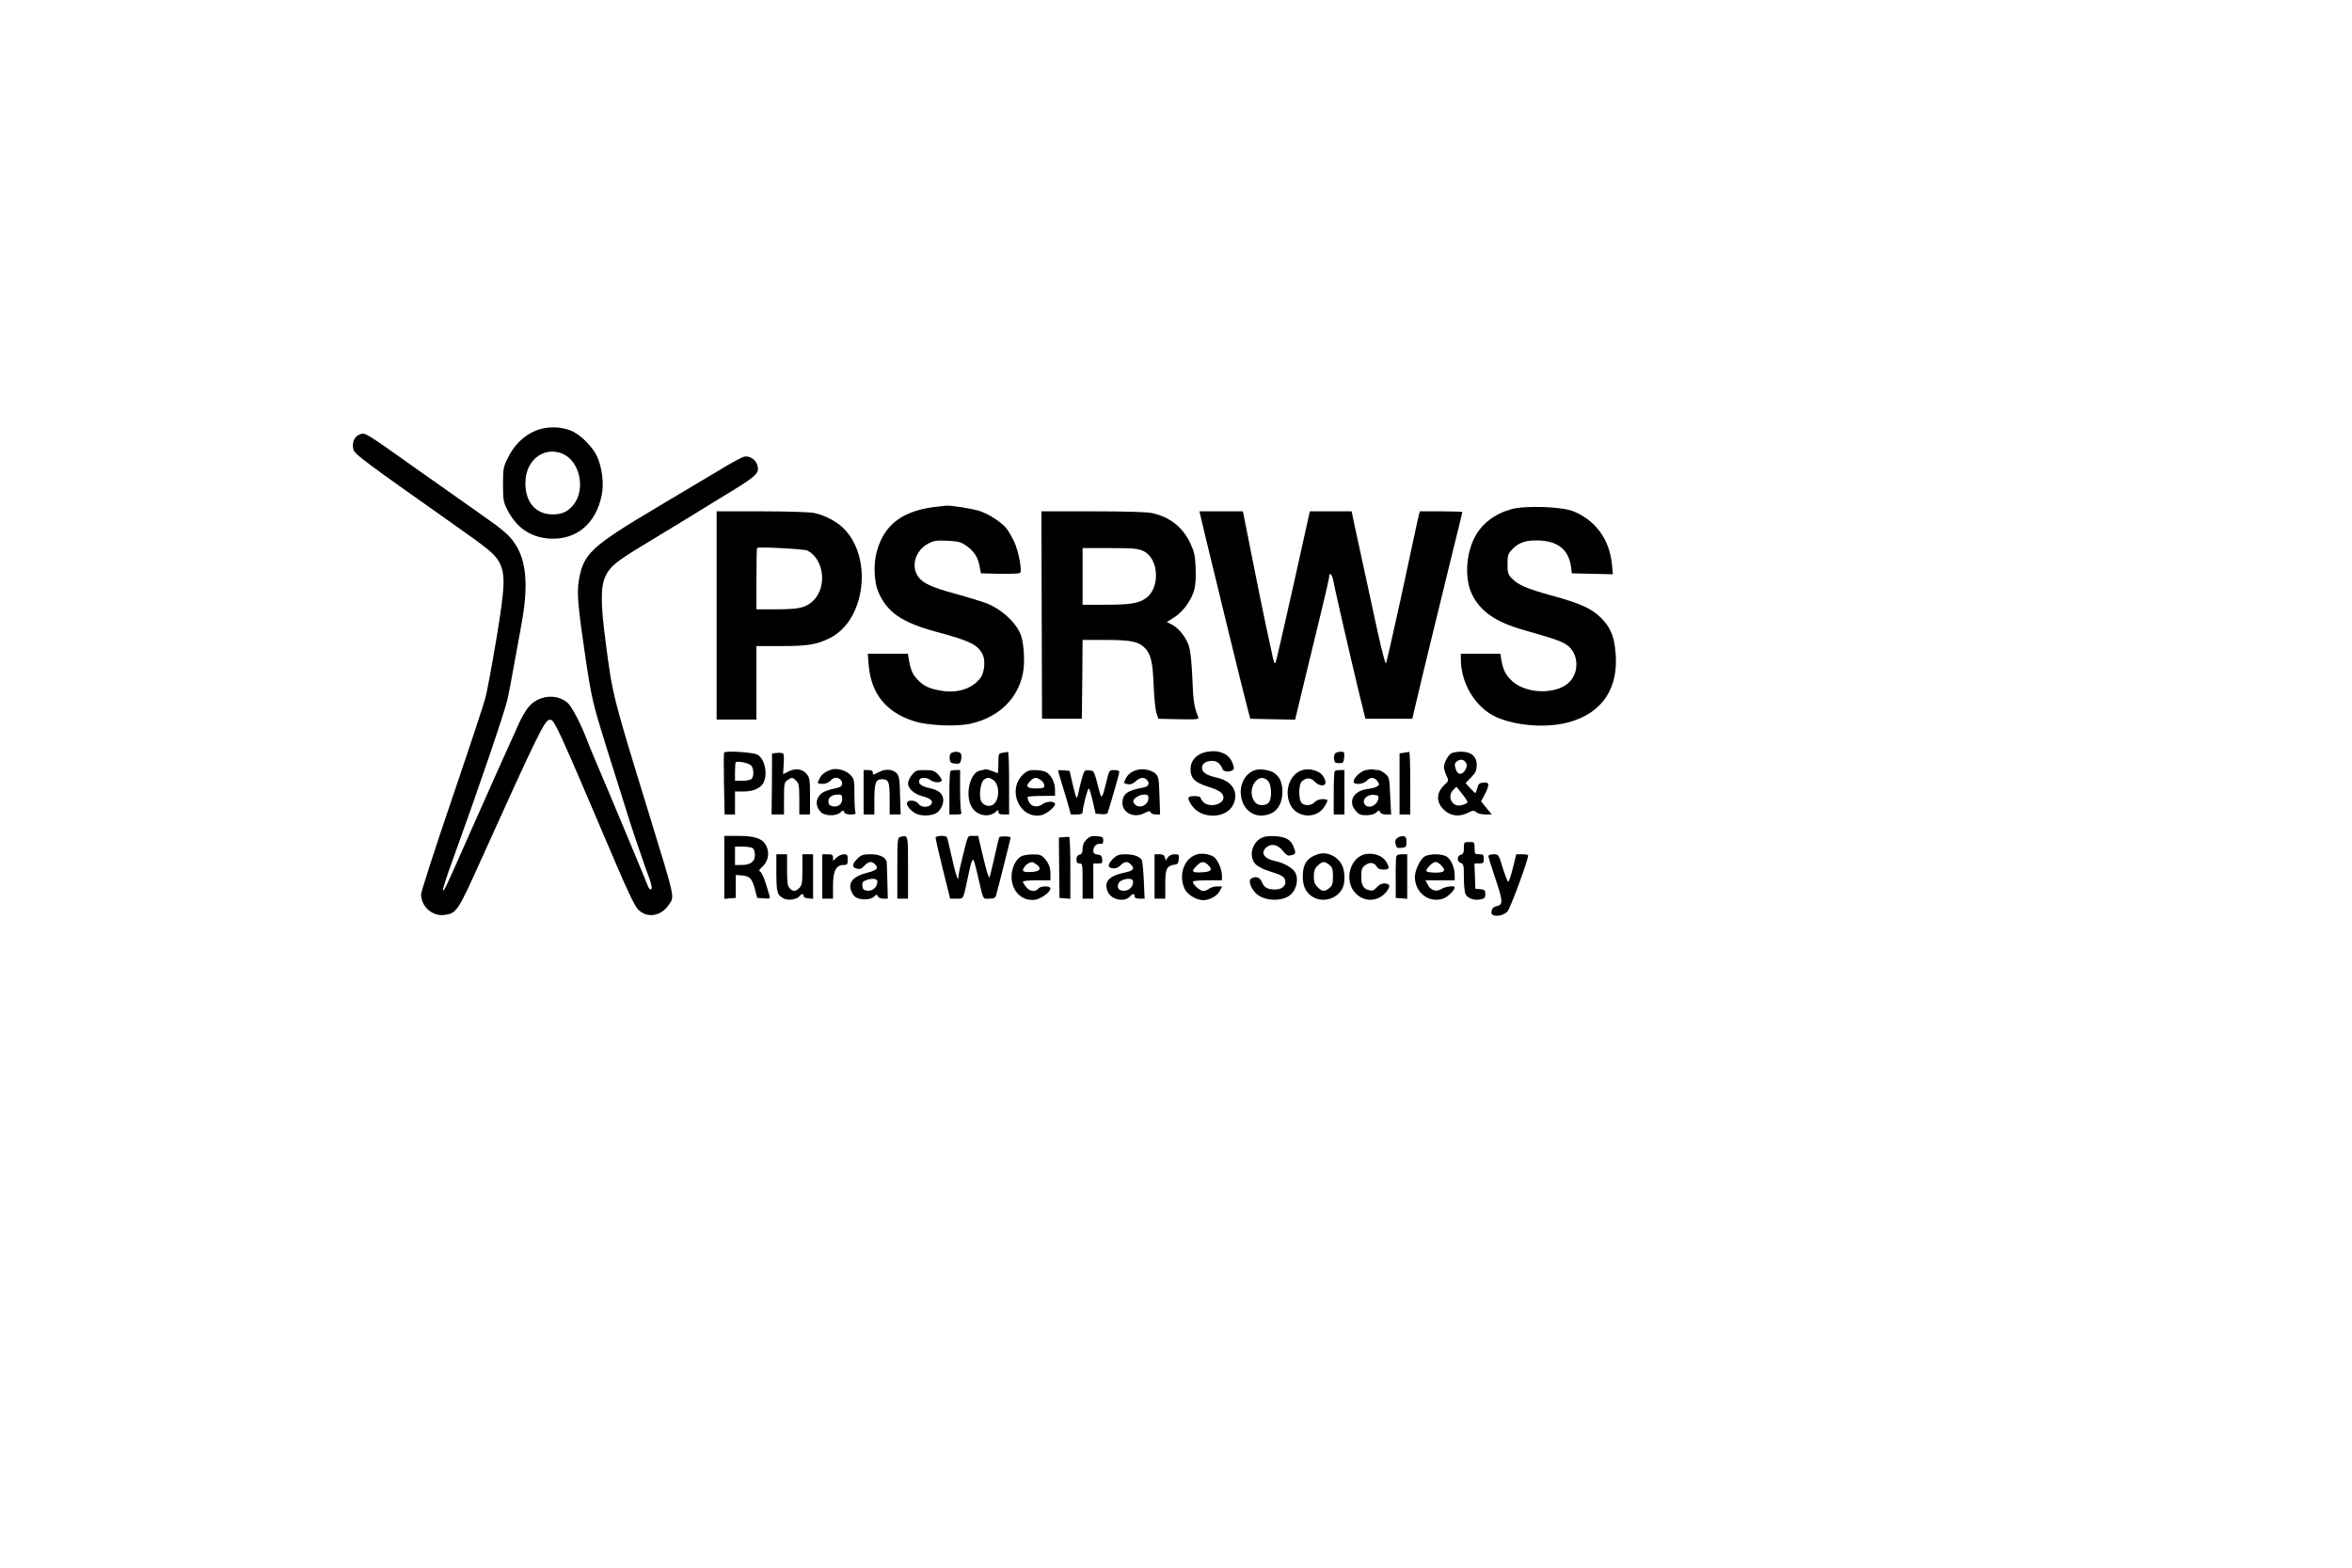
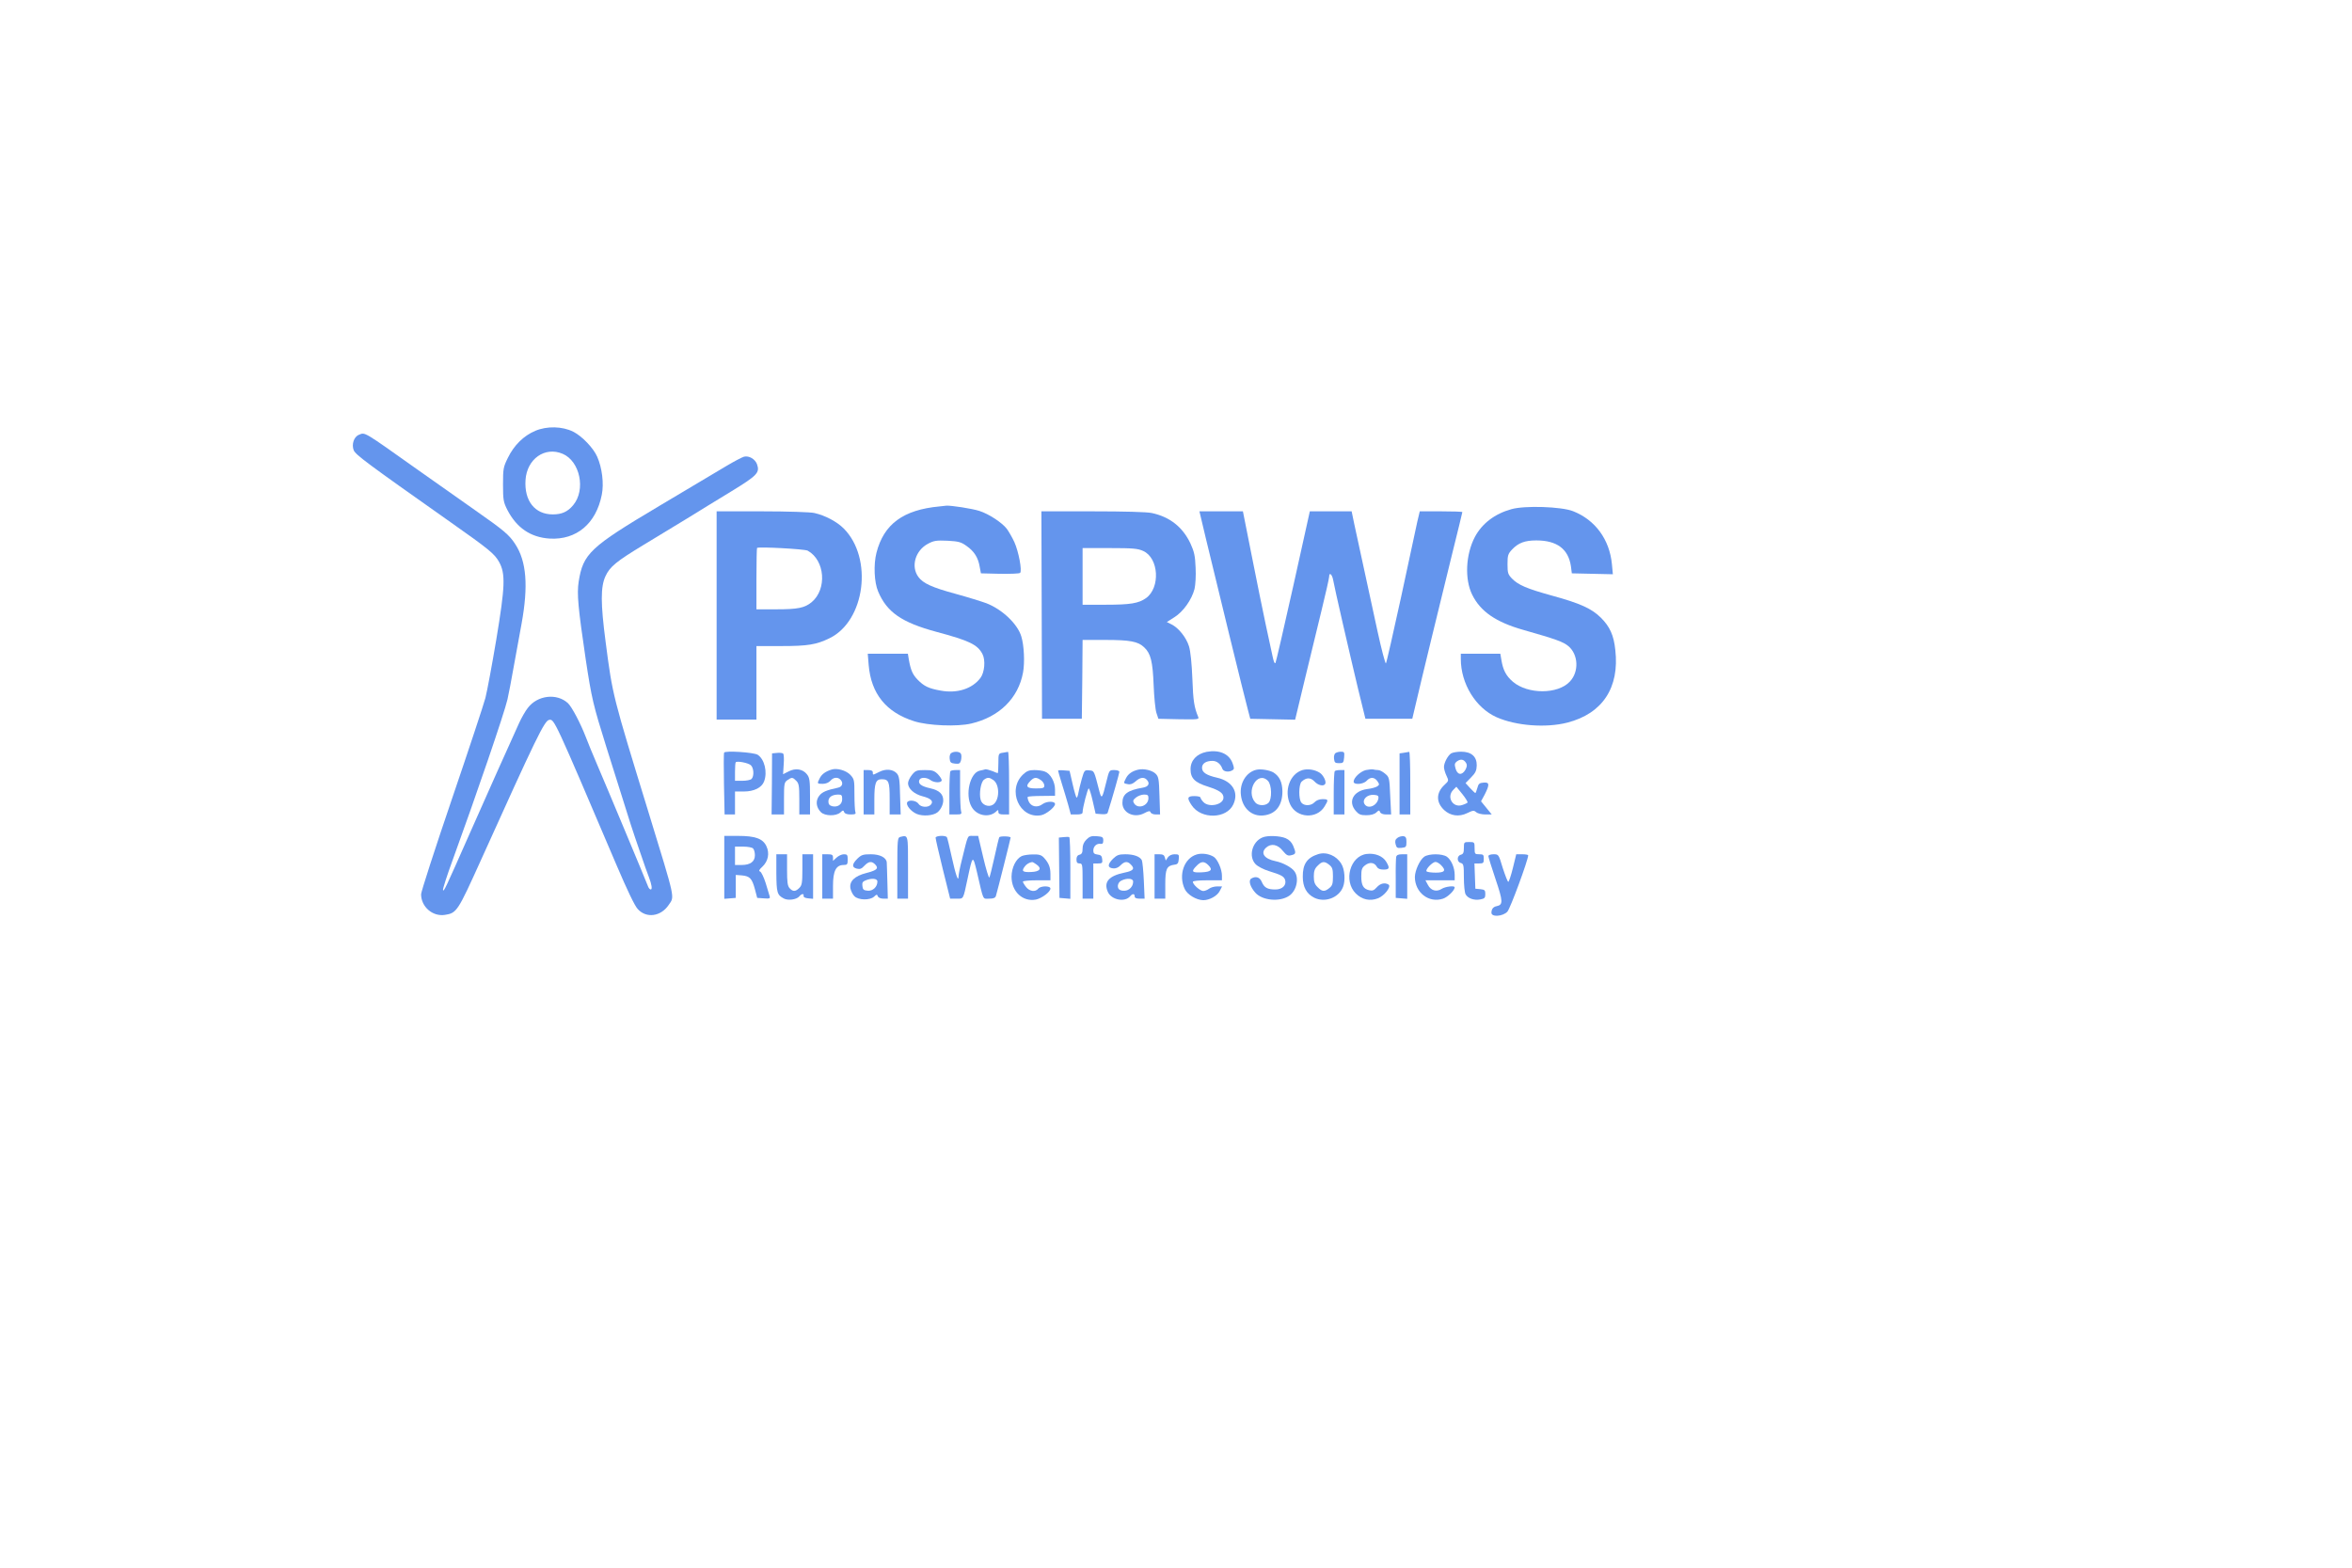
<svg xmlns="http://www.w3.org/2000/svg" version="1.0" width="1536pt" height="1024pt" viewBox="0 0 1536 1024" preserveAspectRatio="xMidYMid meet">
-   <g transform="translate(0,1024) scale(0.1,-0.1)" fill="#000000" stroke="none">
+   <g transform="translate(0,1024) scale(0.1,-0.1)" fill="#6495ED" stroke="none">
    <path d="M3496 7426 c-76 -32 -139 -94 -179 -176 -30 -61 -32 -71 -32 -175 0 -101 3 -115 28 -165 61 -118 152 -180 277 -188 175 -10 303 98 340 286 15 73 2 177 -30 249 -25 57 -99 134 -156 163 -72 36 -172 38 -248 6z m178 -150 c114 -48 153 -236 69 -336 -36 -43 -74 -60 -133 -60 -117 0 -187 88 -178 225 9 137 126 220 242 171z" />
    <path d="M2344 7400 c-33 -13 -49 -63 -34 -101 13 -30 78 -79 631 -469 253 -178 289 -208 318 -260 43 -77 40 -159 -18 -508 -28 -167 -60 -338 -71 -381 -11 -42 -110 -341 -220 -664 -110 -323 -200 -602 -200 -618 0 -82 75 -147 155 -135 78 12 84 22 235 356 363 804 416 914 447 918 33 5 33 5 439 -948 70 -164 119 -267 139 -288 56 -62 151 -49 202 27 39 58 47 22 -132 606 -234 762 -234 759 -280 1113 -33 251 -33 359 -1 428 29 63 71 97 251 206 77 47 203 123 280 170 77 48 210 129 295 181 165 101 183 120 164 174 -12 34 -52 58 -85 50 -14 -4 -65 -31 -114 -60 -50 -30 -247 -147 -440 -262 -452 -269 -497 -311 -526 -495 -12 -80 -4 -167 46 -506 39 -258 49 -299 135 -574 34 -107 72 -229 85 -270 64 -207 87 -277 133 -410 27 -80 54 -156 60 -170 18 -47 23 -80 12 -80 -6 0 -13 8 -17 18 -11 30 -279 672 -333 797 -28 66 -62 147 -74 180 -35 91 -91 197 -117 222 -73 67 -199 52 -262 -31 -16 -20 -41 -64 -57 -99 -61 -133 -213 -474 -325 -727 -159 -360 -167 -377 -172 -363 -2 6 26 94 63 195 155 426 337 958 358 1049 8 35 26 129 40 209 14 80 38 208 52 285 45 247 33 409 -42 522 -38 59 -75 90 -258 218 -71 50 -242 170 -380 268 -358 254 -341 244 -382 227z" />
    <path d="M6135 6932 c-236 -22 -363 -115 -411 -302 -20 -77 -15 -194 11 -254 57 -135 154 -202 380 -263 217 -58 269 -84 301 -145 21 -40 14 -120 -13 -156 -53 -71 -152 -103 -260 -83 -79 14 -109 29 -151 72 -32 33 -45 63 -57 132 l-6 37 -131 0 -131 0 6 -74 c16 -188 114 -309 297 -367 91 -29 280 -37 373 -15 183 43 307 165 338 333 12 64 7 177 -11 235 -24 82 -125 178 -229 218 -30 11 -120 39 -200 61 -155 42 -213 69 -243 110 -51 68 -21 173 62 217 39 21 55 23 128 20 71 -4 88 -8 124 -34 50 -35 76 -76 86 -136 l8 -43 123 -3 c69 -1 128 1 133 6 14 14 -10 141 -38 202 -14 30 -36 68 -49 86 -32 41 -117 97 -180 117 -47 15 -183 36 -215 34 -8 -1 -28 -3 -45 -5z" />
    <path d="M9870 6914 c-108 -30 -191 -93 -238 -181 -60 -114 -68 -275 -18 -377 54 -110 155 -180 336 -231 211 -60 258 -77 292 -105 66 -55 71 -168 10 -232 -78 -84 -275 -84 -372 -1 -44 38 -64 75 -75 142 l-7 41 -129 0 -129 0 0 -34 c0 -162 97 -320 234 -381 127 -56 321 -71 462 -35 229 59 341 228 313 474 -10 97 -36 153 -94 211 -59 59 -135 94 -318 144 -167 46 -222 70 -263 112 -26 27 -29 37 -29 94 0 57 3 67 30 96 41 43 83 59 158 59 135 0 209 -56 226 -168 l6 -47 134 -3 134 -3 -6 64 c-15 163 -109 291 -254 348 -76 30 -316 38 -403 13z" />
    <path d="M4680 6220 l0 -680 130 0 130 0 0 240 0 240 163 0 c172 0 228 9 314 51 233 113 286 523 93 717 -45 45 -121 85 -191 101 -24 6 -177 11 -341 11 l-298 0 0 -680z m595 423 c113 -63 127 -251 26 -336 -46 -38 -90 -47 -233 -47 l-128 0 0 198 c0 109 2 201 4 203 9 9 312 -7 331 -18z" />
    <path d="M6803 6223 l2 -678 130 0 130 0 3 258 2 257 148 0 c163 0 214 -10 254 -48 43 -40 56 -93 62 -248 3 -77 11 -158 18 -180 l13 -39 134 -3 c125 -2 133 -1 126 15 -26 62 -33 105 -38 248 -4 100 -12 180 -22 213 -18 58 -68 121 -115 144 l-30 15 49 31 c58 36 114 115 132 185 6 26 10 87 7 140 -3 77 -9 103 -34 158 -51 107 -135 173 -252 198 -33 7 -178 11 -387 11 l-334 0 2 -677z m663 418 c102 -46 113 -240 18 -308 -48 -34 -102 -43 -261 -43 l-153 0 0 185 0 185 178 0 c151 0 183 -3 218 -19z" />
    <path d="M7875 6723 c67 -280 253 -1041 273 -1113 l17 -65 146 -3 147 -3 62 258 c34 142 84 348 111 458 27 110 49 208 49 217 0 33 19 18 26 -19 9 -52 104 -465 162 -708 l49 -200 153 0 153 0 19 80 c34 148 170 707 239 987 38 153 69 280 69 283 0 3 -63 5 -139 5 l-139 0 -16 -67 c-8 -38 -56 -259 -106 -493 -51 -234 -95 -428 -99 -433 -4 -4 -29 90 -55 210 -87 400 -134 617 -152 701 l-17 82 -137 0 -136 0 -108 -487 c-60 -269 -112 -494 -116 -502 -5 -10 -12 6 -20 45 -7 32 -27 127 -45 209 -18 83 -58 282 -90 443 l-58 292 -142 0 -142 0 42 -177z" />
    <path d="M7880 5329 c-65 -13 -105 -56 -105 -113 0 -60 28 -88 116 -115 74 -24 99 -42 99 -71 0 -46 -93 -67 -130 -30 -11 11 -20 25 -20 30 0 6 -18 10 -40 10 -47 0 -50 -12 -17 -61 62 -92 227 -88 271 6 38 80 -5 152 -105 175 -71 16 -99 35 -99 65 0 28 26 45 68 45 29 0 54 -20 65 -52 7 -19 43 -24 66 -9 12 8 12 14 0 47 -23 61 -87 88 -169 73z" />
    <path d="M4729 5324 c-3 -5 -3 -98 -1 -206 l4 -198 34 0 34 0 0 75 0 75 58 0 c66 0 117 25 132 66 23 60 3 145 -42 174 -26 16 -213 28 -219 14z m174 -82 c20 -17 23 -72 5 -90 -7 -7 -34 -12 -60 -12 l-48 0 0 58 c0 32 2 61 5 63 9 10 81 -4 98 -19z" />
    <path d="M5074 5322 l-32 -3 -1 -200 -2 -199 41 0 40 0 0 104 c0 97 2 106 22 120 29 20 34 20 58 -4 17 -17 20 -33 20 -120 l0 -100 35 0 35 0 0 119 c0 103 -3 122 -20 143 -27 35 -75 43 -120 19 l-36 -18 4 64 c3 36 1 68 -4 71 -5 4 -23 6 -40 4z" />
    <path d="M6212 5321 c-8 -5 -12 -21 -10 -37 2 -24 8 -29 35 -32 28 -3 33 1 39 22 3 14 4 33 0 41 -6 16 -43 20 -64 6z" />
    <path d="M6548 5323 c-27 -4 -28 -6 -28 -69 0 -35 -2 -64 -4 -64 -2 0 -19 6 -37 14 -19 7 -38 12 -44 11 -5 -2 -22 -6 -37 -9 -63 -14 -97 -156 -54 -234 31 -59 112 -76 159 -35 15 15 17 15 17 0 0 -13 9 -17 35 -17 l35 0 0 205 c0 113 -3 204 -7 204 -5 -1 -20 -4 -35 -6z m-61 -178 c43 -30 42 -132 -2 -161 -29 -19 -73 -2 -81 33 -11 41 2 116 22 130 23 17 35 16 61 -2z" />
    <path d="M8722 5321 c-8 -5 -12 -21 -10 -37 3 -25 7 -29 33 -29 27 0 30 3 33 38 3 33 1 37 -20 37 -13 0 -29 -4 -36 -9z" />
    <path d="M9168 5323 l-28 -4 0 -200 0 -199 35 0 35 0 0 205 c0 113 -3 204 -7 204 -5 -1 -20 -4 -35 -6z" />
    <path d="M9477 5319 c-21 -13 -47 -61 -47 -89 0 -12 7 -37 16 -56 16 -34 16 -34 -14 -62 -54 -51 -54 -113 -1 -163 42 -39 98 -46 151 -20 37 18 44 19 58 6 9 -8 36 -15 59 -15 l43 0 -35 43 -35 43 24 44 c33 65 32 82 -8 78 -27 -2 -33 -8 -40 -35 -5 -18 -11 -33 -13 -33 -3 0 -18 15 -35 33 l-29 32 36 37 c29 29 36 45 37 78 1 58 -35 90 -102 90 -26 0 -55 -5 -65 -11z m97 -62 c8 -13 7 -24 -4 -45 -22 -38 -52 -35 -64 7 -8 28 -7 36 9 48 24 17 44 14 59 -10z m10 -259 c-2 -3 -17 -11 -34 -16 -61 -22 -106 52 -59 99 l20 20 39 -48 c21 -26 36 -51 34 -55z" />
    <path d="M5430 5213 c-39 -12 -63 -30 -76 -55 -19 -37 -19 -38 19 -38 20 0 39 8 50 20 19 23 47 26 65 8 21 -21 14 -47 -15 -53 -75 -16 -104 -28 -123 -53 -25 -32 -21 -75 11 -107 26 -26 99 -27 127 -2 17 16 20 16 25 2 4 -10 19 -15 43 -15 29 0 35 3 30 16 -3 9 -6 60 -6 115 0 94 -1 100 -27 128 -28 29 -88 46 -123 34z m70 -193 c0 -34 -29 -55 -66 -46 -17 5 -24 13 -24 31 0 28 23 44 63 45 23 0 27 -4 27 -30z" />
    <path d="M5742 5198 c-44 -22 -42 -22 -42 -3 0 10 -10 15 -30 15 l-30 0 0 -145 0 -145 35 0 35 0 0 96 c0 109 9 134 48 134 46 0 52 -15 52 -127 l0 -103 36 0 36 0 -4 124 c-2 103 -6 127 -21 144 -26 28 -72 32 -115 10z" />
    <path d="M7435 5213 c-38 -8 -67 -27 -81 -55 -18 -35 -18 -35 11 -40 17 -4 33 2 51 18 28 26 54 30 72 12 24 -24 14 -47 -25 -53 -100 -17 -133 -42 -133 -100 0 -65 77 -101 142 -67 30 16 38 17 42 6 3 -8 18 -14 34 -14 l28 0 -4 123 c-3 109 -6 124 -25 143 -22 22 -76 35 -112 27z m65 -186 c0 -51 -69 -75 -94 -34 -9 15 -7 22 13 38 13 10 36 19 52 19 24 0 29 -4 29 -23z" />
    <path d="M8205 5212 c-66 -15 -111 -88 -101 -166 10 -87 73 -142 150 -132 78 9 121 65 121 157 -1 60 -19 98 -58 123 -25 15 -82 25 -112 18z m75 -72 c26 -26 28 -120 4 -144 -21 -21 -67 -20 -86 2 -65 73 14 210 82 142z" />
    <path d="M8506 5210 c-83 -25 -122 -136 -80 -225 42 -89 173 -97 224 -13 27 44 26 48 -13 48 -21 0 -41 -8 -52 -20 -22 -24 -67 -26 -86 -3 -19 22 -18 118 1 137 30 28 58 29 84 2 23 -26 60 -34 70 -17 10 15 -12 59 -36 74 -32 20 -77 27 -112 17z" />
    <path d="M8920 5210 c-36 -9 -80 -50 -80 -76 0 -22 63 -18 85 6 24 26 50 25 70 -2 14 -21 14 -24 0 -34 -8 -6 -38 -15 -66 -18 -91 -12 -128 -82 -75 -143 20 -23 32 -28 69 -28 29 0 52 6 65 18 17 16 20 16 25 2 4 -9 19 -15 39 -15 l33 0 -6 121 c-5 117 -6 123 -33 145 -15 13 -35 24 -46 24 -10 0 -24 2 -32 4 -7 2 -29 0 -48 -4z m82 -185 c-9 -50 -71 -74 -92 -35 -15 29 20 62 63 58 26 -2 31 -7 29 -23z" />
    <path d="M5956 5179 c-14 -17 -26 -42 -26 -55 0 -35 40 -71 94 -85 55 -14 74 -32 56 -54 -18 -22 -67 -19 -82 5 -14 21 -62 28 -73 10 -11 -18 24 -61 63 -77 39 -16 105 -11 133 10 22 17 39 51 39 79 0 41 -26 66 -85 79 -59 13 -81 30 -71 54 7 19 46 19 72 0 24 -19 74 -20 74 -1 0 7 -12 25 -26 40 -23 22 -35 26 -84 26 -53 0 -61 -3 -84 -31z" />
    <path d="M6207 5203 c-4 -3 -7 -69 -7 -145 l0 -138 41 0 c38 0 41 2 35 23 -3 12 -6 77 -6 145 l0 122 -28 0 c-16 0 -32 -3 -35 -7z" />
    <path d="M6682 5182 c-108 -101 -24 -293 117 -267 33 6 91 53 91 73 0 20 -53 20 -81 0 -34 -26 -75 -18 -91 17 -6 14 -9 27 -6 30 3 3 44 6 92 6 l86 1 0 41 c0 50 -30 104 -66 117 -14 6 -45 10 -69 10 -33 0 -50 -6 -73 -28z m116 -38 c12 -8 22 -24 22 -35 0 -16 -7 -19 -55 -19 -61 0 -71 14 -35 50 24 24 38 25 68 4z" />
    <path d="M6910 5206 c0 -3 11 -40 24 -83 14 -43 32 -106 42 -140 l17 -63 38 0 c27 0 39 4 39 14 0 29 33 156 40 156 4 0 16 -37 26 -82 l19 -83 38 -3 c24 -2 39 1 41 10 30 94 76 257 76 266 0 7 -14 12 -33 12 -33 0 -33 0 -52 -77 -26 -108 -31 -116 -45 -63 -36 139 -33 135 -67 138 -30 3 -32 1 -48 -55 -9 -32 -19 -73 -22 -90 -3 -18 -8 -33 -12 -33 -3 0 -15 39 -26 88 l-20 87 -37 3 c-21 2 -38 1 -38 -2z" />
    <path d="M8717 5203 c-4 -3 -7 -69 -7 -145 l0 -138 35 0 35 0 0 145 0 145 -28 0 c-16 0 -32 -3 -35 -7z" />
    <path d="M4730 4574 l0 -205 38 3 37 3 0 75 0 75 40 -3 c52 -5 66 -20 85 -90 l15 -57 43 -3 c38 -3 43 -1 38 15 -3 10 -15 49 -26 86 -12 37 -28 71 -36 74 -10 4 -7 12 15 32 38 36 48 88 26 134 -23 49 -72 67 -185 67 l-90 0 0 -206z m188 124 c7 -7 12 -27 12 -44 0 -42 -30 -64 -87 -64 l-43 0 0 60 0 60 53 0 c29 0 58 -5 65 -12z" />
    <path d="M5878 4773 c-16 -4 -18 -22 -18 -204 l0 -199 35 0 35 0 0 203 c0 219 2 213 -52 200z" />
    <path d="M6110 4768 c0 -7 21 -100 47 -205 l48 -193 42 0 c47 0 42 -9 72 131 33 155 34 156 61 43 45 -194 36 -174 80 -174 28 0 40 5 44 18 9 29 96 374 96 381 0 9 -69 11 -74 2 -3 -4 -17 -63 -32 -132 -15 -68 -30 -127 -33 -131 -4 -4 -22 55 -40 132 l-33 140 -34 0 c-37 0 -30 15 -73 -159 -12 -47 -21 -94 -21 -105 -1 -43 -19 10 -45 128 -14 65 -28 122 -31 127 -8 14 -74 11 -74 -3z" />
    <path d="M6945 4772 l-30 -3 2 -197 2 -197 36 -3 35 -3 0 200 c0 110 -3 201 -7 203 -5 2 -21 2 -38 0z" />
    <path d="M7095 4756 c-17 -17 -25 -36 -25 -59 0 -26 -5 -36 -20 -40 -14 -3 -20 -14 -20 -31 0 -19 5 -26 20 -26 19 0 20 -7 20 -115 l0 -115 35 0 35 0 0 115 0 115 31 0 c27 0 30 3 27 28 -2 21 -9 28 -30 30 -22 3 -28 9 -28 26 0 28 22 48 47 44 13 -2 18 3 18 22 0 22 -5 25 -42 28 -35 3 -48 -2 -68 -22z" />
    <path d="M8245 4770 c-68 -28 -93 -124 -46 -174 14 -15 52 -35 88 -46 82 -25 99 -35 106 -59 9 -34 -19 -61 -64 -61 -52 0 -73 12 -89 50 -13 31 -40 39 -69 21 -19 -12 -7 -54 27 -92 45 -51 158 -62 220 -21 49 32 68 115 36 160 -18 26 -75 57 -124 67 -74 15 -100 53 -62 88 33 30 76 22 109 -20 25 -30 34 -35 56 -29 31 7 32 14 12 62 -10 23 -26 39 -49 49 -38 16 -119 19 -151 5z" />
    <path d="M9126 4767 c-14 -10 -17 -21 -12 -41 6 -24 11 -27 39 -24 29 3 32 6 32 38 0 27 -4 36 -20 38 -11 1 -29 -3 -39 -11z" />
    <path d="M9560 4701 c0 -30 -4 -40 -20 -44 -12 -3 -20 -14 -20 -27 0 -13 8 -24 20 -27 18 -5 20 -14 20 -95 0 -49 5 -98 11 -109 14 -27 56 -42 96 -34 28 5 33 10 33 35 0 25 -4 29 -32 32 l-33 3 -3 83 -3 82 31 0 c27 0 30 3 30 30 0 27 -3 30 -30 30 -28 0 -30 2 -30 40 0 39 -1 40 -35 40 -34 0 -35 -1 -35 -39z" />
    <path d="M7816 4659 c-83 -24 -122 -135 -79 -226 17 -37 76 -72 121 -73 40 0 90 27 107 59 l16 31 -33 0 c-18 0 -42 -7 -52 -15 -11 -8 -28 -15 -38 -15 -20 0 -68 42 -68 60 0 6 36 10 95 10 l95 0 0 30 c0 42 -28 106 -53 123 -30 19 -77 26 -111 16z m75 -70 c31 -31 19 -44 -44 -47 -64 -3 -70 5 -32 43 29 30 49 31 76 4z" />
    <path d="M8609 4661 c-73 -23 -102 -65 -101 -148 0 -67 25 -112 75 -137 70 -34 161 0 188 71 16 41 11 115 -11 150 -32 54 -96 81 -151 64z m72 -70 c20 -16 24 -28 24 -76 0 -48 -4 -60 -24 -76 -31 -25 -47 -24 -76 6 -19 18 -25 35 -25 70 0 35 6 52 25 70 29 30 45 31 76 6z" />
    <path d="M8925 4662 c-108 -13 -153 -176 -71 -258 40 -40 92 -52 144 -32 43 16 90 77 70 90 -24 15 -54 8 -77 -18 -18 -20 -28 -24 -49 -19 -39 9 -52 32 -52 91 0 44 4 56 25 72 29 23 61 19 76 -9 7 -13 21 -19 44 -19 39 0 43 9 18 51 -22 37 -73 58 -128 51z" />
    <path d="M5070 4538 c1 -129 5 -144 49 -167 27 -15 84 -7 101 14 15 18 31 20 28 3 -2 -8 10 -14 30 -16 l32 -3 0 145 0 146 -35 0 -35 0 0 -100 c0 -87 -3 -103 -20 -120 -25 -25 -42 -25 -63 -2 -14 15 -17 40 -17 120 l0 102 -35 0 -35 0 0 -122z" />
    <path d="M5370 4515 l0 -145 35 0 35 0 0 84 c0 97 20 136 69 136 24 0 27 4 27 35 0 31 -3 35 -25 35 -14 0 -35 -10 -48 -22 l-23 -21 0 21 c0 18 -6 22 -35 22 l-35 0 0 -145z" />
    <path d="M5599 4631 c-36 -36 -37 -57 -3 -65 20 -5 31 -1 49 19 28 29 47 32 70 9 25 -26 13 -38 -56 -56 -79 -20 -114 -55 -105 -102 4 -17 15 -40 26 -50 25 -26 101 -28 128 -3 17 16 20 16 25 2 4 -9 19 -15 36 -15 l29 0 -3 113 c-2 61 -3 117 -4 124 -3 32 -45 53 -104 53 -51 0 -62 -4 -88 -29z m131 -149 c0 -35 -30 -63 -63 -60 -27 2 -33 8 -35 31 -3 21 2 29 20 36 40 17 78 13 78 -7z" />
    <path d="M6672 4648 c-37 -18 -65 -74 -66 -133 -1 -98 72 -167 159 -151 38 8 95 50 95 72 0 19 -64 19 -80 -1 -19 -23 -56 -18 -79 11 -12 15 -21 31 -21 35 0 5 41 9 90 9 l90 0 0 41 c0 44 -11 72 -43 107 -16 17 -31 22 -71 21 -28 0 -61 -5 -74 -11z m96 -54 c39 -27 24 -48 -36 -50 -54 -2 -63 6 -39 37 10 14 30 26 47 28 3 1 16 -6 28 -15z" />
    <path d="M7269 4631 c-37 -37 -37 -59 -1 -63 18 -2 34 4 49 19 26 27 46 29 67 7 29 -28 19 -42 -41 -54 -101 -21 -136 -60 -109 -124 22 -54 112 -72 147 -30 15 18 29 18 29 -1 0 -10 10 -15 33 -15 l32 0 -5 117 c-3 65 -9 125 -13 134 -12 24 -52 39 -108 39 -42 0 -55 -5 -80 -29z m131 -149 c0 -44 -42 -72 -84 -56 -24 9 -20 49 7 62 37 18 77 15 77 -6z" />
    <path d="M7540 4515 l0 -145 35 0 35 0 0 93 c0 102 9 122 60 129 20 2 26 9 28 36 3 30 1 32 -27 32 -19 0 -35 -8 -44 -20 l-14 -21 -6 21 c-4 15 -13 20 -36 20 l-31 0 0 -145z" />
    <path d="M9118 4643 c-2 -10 -4 -74 -3 -143 l0 -125 38 -3 37 -3 0 145 0 146 -34 0 c-24 0 -35 -5 -38 -17z" />
    <path d="M9301 4644 c-29 -21 -60 -89 -61 -132 0 -102 91 -173 184 -142 30 10 76 54 76 74 0 13 -62 5 -85 -10 -34 -22 -71 -11 -90 26 l-16 30 96 0 95 0 0 35 c0 47 -22 98 -51 119 -31 21 -117 21 -148 0z m109 -54 c36 -36 26 -50 -34 -50 -30 0 -57 4 -60 9 -8 12 39 61 59 61 8 0 24 -9 35 -20z" />
    <path d="M9720 4648 c0 -6 21 -74 47 -151 49 -145 50 -167 7 -176 -22 -4 -34 -19 -34 -43 0 -30 75 -24 104 7 19 20 136 338 136 368 0 4 -17 7 -39 7 l-39 0 -22 -90 c-12 -49 -26 -90 -30 -90 -4 0 -20 41 -36 90 -27 90 -27 90 -61 90 -18 0 -33 -5 -33 -12z" />
  </g>
</svg>
